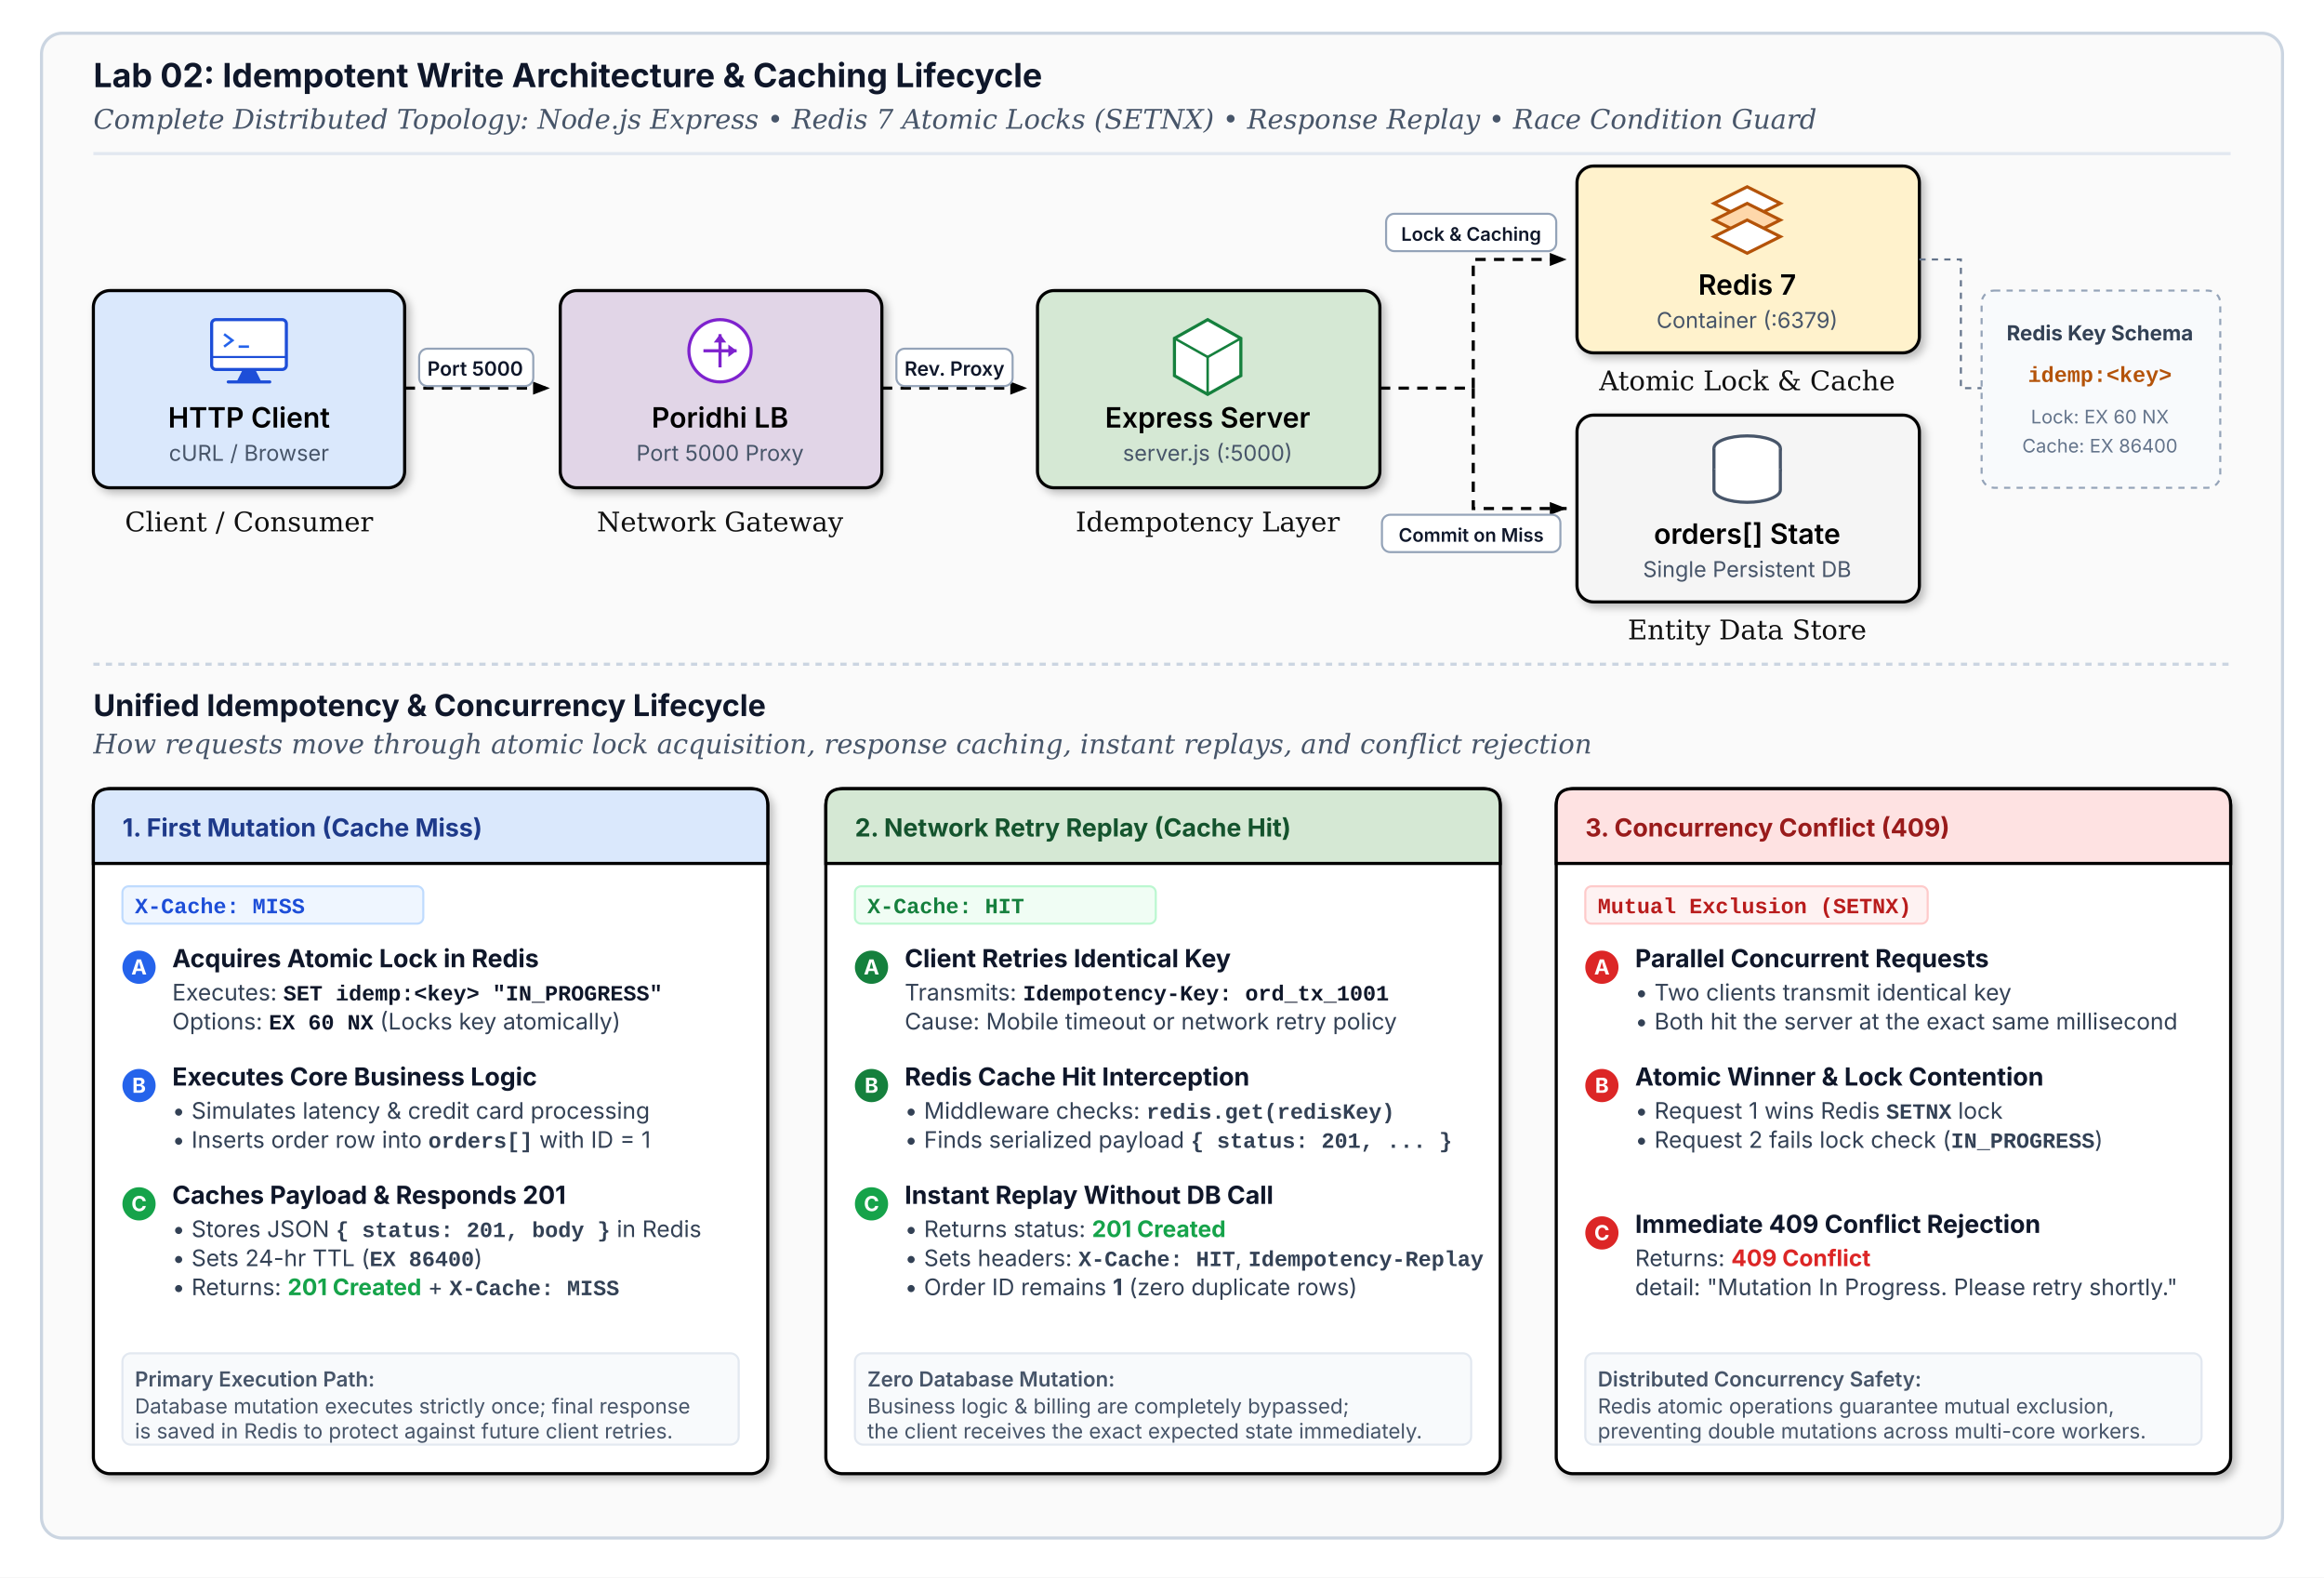
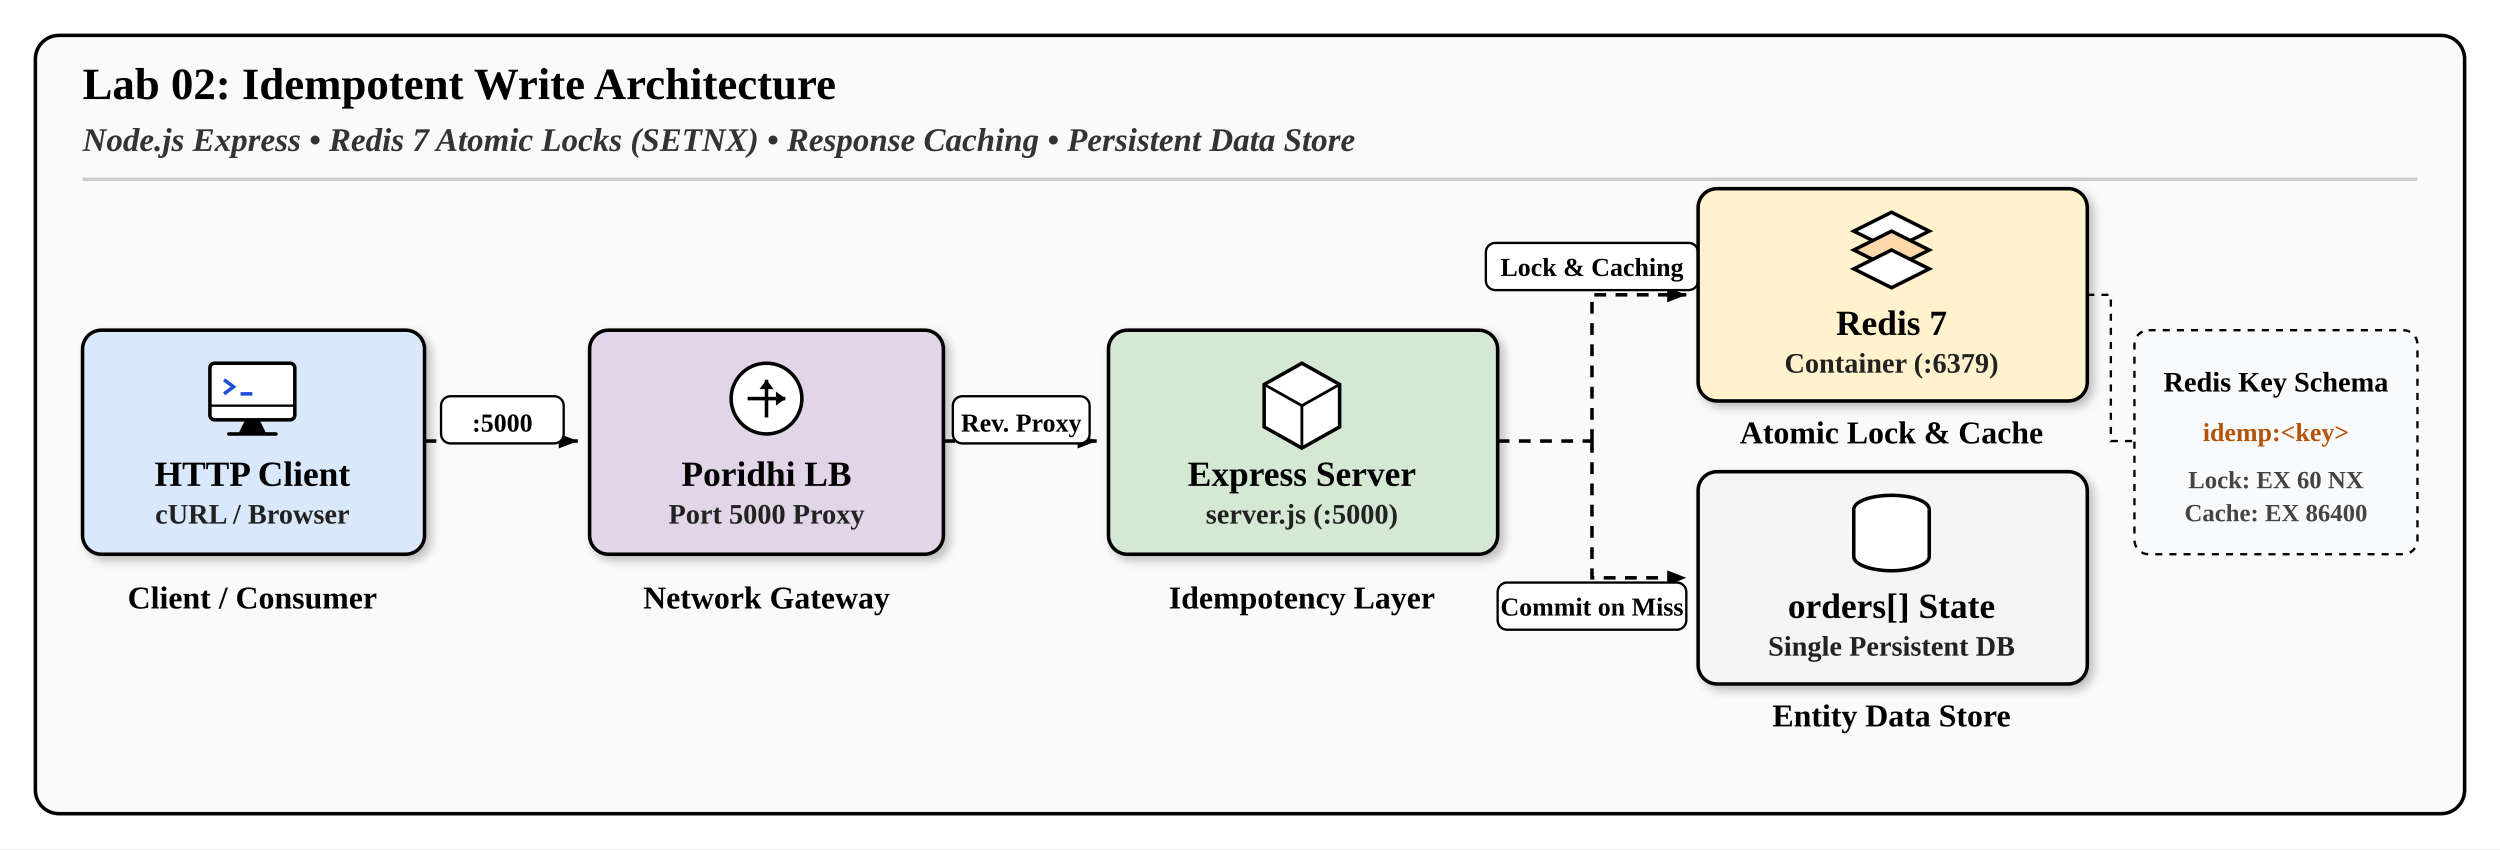
- <svg xmlns="http://www.w3.org/2000/svg" viewBox="0 0 1120 760" width="1120" height="760">
+ <svg xmlns="http://www.w3.org/2000/svg" viewBox="0 0 1060 360" width="1060" height="360">
  <defs>
    <filter id="dropShadow" x="-12%" y="-12%" width="135%" height="145%">
      <feDropShadow dx="2" dy="2" stdDeviation="2" flood-color="#000000" flood-opacity="0.25" />
    </filter>
    <marker id="arrow" viewBox="0 0 10 10" refX="9" refY="5" markerWidth="6" markerHeight="6" orient="auto-start-reverse">
      <path d="M 0 1.5 L 9 5 L 0 8.5 z" fill="#000000" />
    </marker>
    <style>
-       .card-title {
-         font-family: "Inter", "DejaVu Sans", Arial, sans-serif;
-         font-size: 13.5px;
-         font-weight: 600;
+       text {
+         font-family: "Times New Roman", Times, "Liberation Serif", serif;
+         font-weight: bold;
        fill: #000000;
-         text-anchor: middle;
      }
-       .card-sub {
-         font-family: "Georgia", "DejaVu Serif", serif;
-         font-size: 13px;
-         fill: #111111;
-         text-anchor: middle;
-       }
-       .sec-title {
-         font-family: "Inter", "DejaVu Sans", Arial, sans-serif;
-         font-size: 14.5px;
-         font-weight: 700;
-         fill: #0f172a;
-       }
-       .flow-title {
-         font-family: "Inter", "DejaVu Sans", Arial, sans-serif;
-         font-size: 12px;
-         font-weight: 700;
-         fill: #0f172a;
-       }
-       .flow-text {
-         font-family: "Inter", "DejaVu Sans", Arial, sans-serif;
-         font-size: 11px;
-         fill: #334155;
-       }
-       .code-badge {
-         font-family: "Courier New", Courier, "DejaVu Sans Mono", monospace;
-         font-size: 10.5px;
-         font-weight: 600;
-       }
-       .note-text {
-         font-family: "Inter", "DejaVu Sans", Arial, sans-serif;
-         font-size: 10px;
-         fill: #475569;
-       }
-       .banner-title {
-         font-family: "Inter", "DejaVu Sans", Arial, sans-serif;
-         font-size: 16px;
-         font-weight: 700;
-         fill: #0f172a;
-       }
-       .banner-sub {
-         font-family: "Georgia", "DejaVu Serif", serif;
-         font-size: 13px;
-         fill: #475569;
-         font-style: italic;
-       }
+       .banner-title { font-size: 19px; font-weight: bold; fill: #000000; }
+       .banner-sub { font-size: 14px; font-weight: bold; fill: #333333; font-style: italic; }
+       .card-title { font-size: 15px; font-weight: bold; fill: #000000; text-anchor: middle; }
+       .card-detail { font-size: 12px; font-weight: bold; fill: #222222; text-anchor: middle; }
+       .card-sub { font-size: 13.5px; font-weight: bold; fill: #000000; text-anchor: middle; }
+       .badge-text { font-size: 11px; font-weight: bold; fill: #000000; text-anchor: middle; }
+       .callout-title { font-size: 12px; font-weight: bold; fill: #000000; text-anchor: middle; }
+       .callout-body { font-size: 11px; font-weight: bold; fill: #b45309; text-anchor: middle; }
+       .callout-sub { font-size: 10.5px; font-weight: bold; fill: #444444; text-anchor: middle; }
    </style>
  </defs>
  <rect width="100%" height="100%" fill="#ffffff" />
-   <rect x="20" y="16" width="1080" height="725" rx="10" fill="#fafafa" stroke="#cbd5e1" stroke-width="1.5" />
-   <g transform="translate(45, 42)">
-     <text x="0" y="0" class="banner-title">Lab 02: Idempotent Write Architecture &amp; Caching Lifecycle</text>
-     <text x="0" y="20" class="banner-sub">Complete Distributed Topology: Node.js Express • Redis 7 Atomic Locks (SETNX) • Response Replay • Race Condition Guard</text>
+   <rect x="15" y="15" width="1030" height="330" rx="10" fill="#fafafa" stroke="#000000" stroke-width="1.5" />
+   <g transform="translate(35, 42)">
+     <text x="0" y="0" class="banner-title">Lab 02: Idempotent Write Architecture</text>
+     <text x="0" y="22" class="banner-sub">Node.js Express • Redis 7 Atomic Locks (SETNX) • Response Caching • Persistent Data Store</text>
  </g>
-   <line x1="45" y1="74" x2="1075" y2="74" stroke="#e2e8f0" stroke-width="1.5" />
-   <g transform="translate(45, 140)">
-     <rect x="0" y="0" width="150" height="95" rx="8" fill="#dae8fc" stroke="#000000" stroke-width="1.5" filter="url(#dropShadow)" />
-     <g transform="translate(57, 12)">
-       <rect x="0" y="2" width="36" height="24" rx="2" fill="#ffffff" stroke="#1d4ed8" stroke-width="1.5" />
-       <line x1="0" y1="20" x2="36" y2="20" stroke="#1d4ed8" stroke-width="1" />
-       <polygon points="15,26 21,26 24,32 12,32" fill="#1d4ed8" />
-       <line x1="8" y1="32" x2="28" y2="32" stroke="#1d4ed8" stroke-width="1.5" stroke-linecap="round" />
-       <polyline points="6,9 10,12 6,15" fill="none" stroke="#2563eb" stroke-width="1.2" />
-       <line x1="13" y1="15" x2="18" y2="15" stroke="#2563eb" stroke-width="1.2" />
+   <line x1="35" y1="76" x2="1025" y2="76" stroke="#cccccc" stroke-width="1.5" />
+   <g transform="translate(35, 140)">
+     <rect x="0" y="0" width="145" height="95" rx="8" fill="#dae8fc" stroke="#000000" stroke-width="1.5" filter="url(#dropShadow)" />
+     <g transform="translate(54, 12)">
+       <rect x="0" y="2" width="36" height="24" rx="2" fill="#ffffff" stroke="#000000" stroke-width="1.5" />
+       <line x1="0" y1="20" x2="36" y2="20" stroke="#000000" stroke-width="1" />
+       <polygon points="15,26 21,26 24,32 12,32" fill="#000000" />
+       <line x1="8" y1="32" x2="28" y2="32" stroke="#000000" stroke-width="1.5" stroke-linecap="round" />
+       <polyline points="6,9 10,12 6,15" fill="none" stroke="#1d4ed8" stroke-width="1.5" />
+       <line x1="13" y1="15" x2="18" y2="15" stroke="#1d4ed8" stroke-width="1.5" />
    </g>
-     <text x="75" y="66" class="card-title">HTTP Client</text>
-     <text x="75" y="82" font-family="Inter, sans-serif" font-size="10.5px" fill="#475569" text-anchor="middle">cURL / Browser</text>
-     <text x="75" y="116" class="card-sub">Client / Consumer</text>
+     <text x="72" y="66" class="card-title">HTTP Client</text>
+     <text x="72" y="82" class="card-detail">cURL / Browser</text>
+     <text x="72" y="118" class="card-sub">Client / Consumer</text>
  </g>
-   <path d="M 195 187 L 265 187" fill="none" stroke="#000000" stroke-width="1.5" stroke-dasharray="5,4" marker-end="url(#arrow)" />
-   <rect x="202" y="168" width="55" height="18" rx="4" fill="#ffffff" stroke="#94a3b8" stroke-width="1" />
-   <text x="229" y="181" font-family="Inter, sans-serif" font-size="9.5px" font-weight="600" fill="#0f172a" text-anchor="middle">Port 5000</text>
-   <g transform="translate(270, 140)">
-     <rect x="0" y="0" width="155" height="95" rx="8" fill="#e1d5e7" stroke="#000000" stroke-width="1.5" filter="url(#dropShadow)" />
-     <g transform="translate(57, 12)">
-       <circle cx="20" cy="17" r="15" fill="#ffffff" stroke="#7e22ce" stroke-width="1.5" />
-       <line x1="12" y1="17" x2="28" y2="17" stroke="#7e22ce" stroke-width="1.5" />
-       <polygon points="28,17 24,14 24,20" fill="#7e22ce" />
-       <line x1="20" y1="9" x2="20" y2="25" stroke="#7e22ce" stroke-width="1.5" />
-       <polygon points="20,9 17,13 23,13" fill="#7e22ce" />
+   <path d="M 180 187 L 245 187" fill="none" stroke="#000000" stroke-width="1.5" stroke-dasharray="5,4" marker-end="url(#arrow)" />
+   <rect x="187" y="168" width="52" height="20" rx="4" fill="#ffffff" stroke="#000000" stroke-width="1" />
+   <text x="213" y="183" class="badge-text">:5000</text>
+   <g transform="translate(250, 140)">
+     <rect x="0" y="0" width="150" height="95" rx="8" fill="#e1d5e7" stroke="#000000" stroke-width="1.5" filter="url(#dropShadow)" />
+     <g transform="translate(55, 12)">
+       <circle cx="20" cy="17" r="15" fill="#ffffff" stroke="#000000" stroke-width="1.5" />
+       <line x1="12" y1="17" x2="28" y2="17" stroke="#000000" stroke-width="1.5" />
+       <polygon points="28,17 24,14 24,20" fill="#000000" />
+       <line x1="20" y1="9" x2="20" y2="25" stroke="#000000" stroke-width="1.5" />
+       <polygon points="20,9 17,13 23,13" fill="#000000" />
    </g>
-     <text x="77" y="66" class="card-title">Poridhi LB</text>
-     <text x="77" y="82" font-family="Inter, sans-serif" font-size="10.5px" fill="#475569" text-anchor="middle">Port 5000 Proxy</text>
-     <text x="77" y="116" class="card-sub">Network Gateway</text>
+     <text x="75" y="66" class="card-title">Poridhi LB</text>
+     <text x="75" y="82" class="card-detail">Port 5000 Proxy</text>
+     <text x="75" y="118" class="card-sub">Network Gateway</text>
  </g>
-   <path d="M 425 187 L 495 187" fill="none" stroke="#000000" stroke-width="1.5" stroke-dasharray="5,4" marker-end="url(#arrow)" />
-   <rect x="432" y="168" width="56" height="18" rx="4" fill="#ffffff" stroke="#94a3b8" stroke-width="1" />
-   <text x="460" y="181" font-family="Inter, sans-serif" font-size="9.5px" font-weight="600" fill="#0f172a" text-anchor="middle">Rev. Proxy</text>
-   <g transform="translate(500, 140)">
+   <path d="M 400 187 L 465 187" fill="none" stroke="#000000" stroke-width="1.5" stroke-dasharray="5,4" marker-end="url(#arrow)" />
+   <rect x="404" y="168" width="58" height="20" rx="4" fill="#ffffff" stroke="#000000" stroke-width="1" />
+   <text x="433" y="183" class="badge-text">Rev. Proxy</text>
+   <g transform="translate(470, 140)">
    <rect x="0" y="0" width="165" height="95" rx="8" fill="#d5e8d4" stroke="#000000" stroke-width="1.5" filter="url(#dropShadow)" />
    <g transform="translate(62, 12)">
-       <polygon points="20,2 36,11 36,29 20,38 4,29 4,11" fill="#ffffff" stroke="#15803d" stroke-width="1.5" />
-       <line x1="20" y1="20" x2="20" y2="38" stroke="#15803d" stroke-width="1.2" />
-       <line x1="20" y1="20" x2="36" y2="11" stroke="#15803d" stroke-width="1.2" />
-       <line x1="20" y1="20" x2="4" y2="11" stroke="#15803d" stroke-width="1.2" />
+       <polygon points="20,2 36,11 36,29 20,38 4,29 4,11" fill="#ffffff" stroke="#000000" stroke-width="1.5" />
+       <line x1="20" y1="20" x2="20" y2="38" stroke="#000000" stroke-width="1.2" />
+       <line x1="20" y1="20" x2="36" y2="11" stroke="#000000" stroke-width="1.2" />
+       <line x1="20" y1="20" x2="4" y2="11" stroke="#000000" stroke-width="1.2" />
    </g>
    <text x="82" y="66" class="card-title">Express Server</text>
-     <text x="82" y="82" font-family="Inter, sans-serif" font-size="10.5px" fill="#475569" text-anchor="middle">server.js (:5000)</text>
-     <text x="82" y="116" class="card-sub">Idempotency Layer</text>
+     <text x="82" y="82" class="card-detail">server.js (:5000)</text>
+     <text x="82" y="118" class="card-sub">Idempotency Layer</text>
  </g>
-   <path d="M 665 187 L 710 187" fill="none" stroke="#000000" stroke-width="1.5" stroke-dasharray="5,4" />
-   <path d="M 710 187 L 710 125 L 755 125" fill="none" stroke="#000000" stroke-width="1.5" stroke-dasharray="5,4" marker-end="url(#arrow)" />
-   <rect x="668" y="103" width="82" height="18" rx="4" fill="#ffffff" stroke="#94a3b8" stroke-width="1" />
-   <text x="709" y="116" font-family="Inter, sans-serif" font-size="9px" font-weight="600" fill="#0f172a" text-anchor="middle">Lock &amp; Caching</text>
-   <path d="M 710 187 L 710 245 L 755 245" fill="none" stroke="#000000" stroke-width="1.5" stroke-dasharray="5,4" marker-end="url(#arrow)" />
-   <rect x="666" y="248" width="86" height="18" rx="4" fill="#ffffff" stroke="#94a3b8" stroke-width="1" />
-   <text x="709" y="261" font-family="Inter, sans-serif" font-size="9px" font-weight="600" fill="#0f172a" text-anchor="middle">Commit on Miss</text>
-   <g transform="translate(760, 80)">
+   <path d="M 635 187 L 675 187" fill="none" stroke="#000000" stroke-width="1.5" stroke-dasharray="5,4" />
+   <path d="M 675 187 L 675 125 L 715 125" fill="none" stroke="#000000" stroke-width="1.5" stroke-dasharray="5,4" marker-end="url(#arrow)" />
+   <rect x="630" y="103" width="90" height="20" rx="4" fill="#ffffff" stroke="#000000" stroke-width="1" />
+   <text x="675" y="117" class="badge-text">Lock &amp; Caching</text>
+   <path d="M 675 187 L 675 245 L 715 245" fill="none" stroke="#000000" stroke-width="1.5" stroke-dasharray="5,4" marker-end="url(#arrow)" />
+   <rect x="635" y="247" width="80" height="20" rx="4" fill="#ffffff" stroke="#000000" stroke-width="1" />
+   <text x="675" y="261" class="badge-text">Commit on Miss</text>
+   <g transform="translate(720, 80)">
    <rect x="0" y="0" width="165" height="90" rx="8" fill="#fff2cc" stroke="#000000" stroke-width="1.5" filter="url(#dropShadow)" />
    <g transform="translate(63, 8)">
-       <polygon points="19,2 35,10 19,18 3,10" fill="#ffffff" stroke="#b45309" stroke-width="1.5" />
-       <polygon points="19,10 35,18 19,26 3,18" fill="#fed7aa" stroke="#b45309" stroke-width="1.5" />
-       <polygon points="19,18 35,26 19,34 3,26" fill="#ffffff" stroke="#b45309" stroke-width="1.5" />
+       <polygon points="19,2 35,10 19,18 3,10" fill="#ffffff" stroke="#000000" stroke-width="1.5" />
+       <polygon points="19,10 35,18 19,26 3,18" fill="#fed7aa" stroke="#000000" stroke-width="1.5" />
+       <polygon points="19,18 35,26 19,34 3,26" fill="#ffffff" stroke="#000000" stroke-width="1.5" />
    </g>
    <text x="82" y="62" class="card-title">Redis 7</text>
-     <text x="82" y="78" font-family="Inter, sans-serif" font-size="10.5px" fill="#475569" text-anchor="middle">Container (:6379)</text>
+     <text x="82" y="78" class="card-detail">Container (:6379)</text>
    <text x="82" y="108" class="card-sub">Atomic Lock &amp; Cache</text>
  </g>
-   <g transform="translate(760, 200)">
+   <g transform="translate(720, 200)">
    <rect x="0" y="0" width="165" height="90" rx="8" fill="#f5f5f5" stroke="#000000" stroke-width="1.5" filter="url(#dropShadow)" />
    <g transform="translate(64, 8)">
-       <ellipse cx="18" cy="8" rx="16" ry="6" fill="#ffffff" stroke="#475569" stroke-width="1.5" />
-       <path d="M 2 8 L 2 18 A 16 6 0 0 0 34 18 L 34 8" fill="#ffffff" stroke="#475569" stroke-width="1.5" />
-       <path d="M 2 18 L 2 28 A 16 6 0 0 0 34 28 L 34 18" fill="#ffffff" stroke="#475569" stroke-width="1.5" />
+       <ellipse cx="18" cy="8" rx="16" ry="6" fill="#ffffff" stroke="#000000" stroke-width="1.5" />
+       <path d="M 2 8 L 2 18 A 16 6 0 0 0 34 18 L 34 8" fill="#ffffff" stroke="#000000" stroke-width="1.5" />
+       <path d="M 2 18 L 2 28 A 16 6 0 0 0 34 28 L 34 18" fill="#ffffff" stroke="#000000" stroke-width="1.5" />
    </g>
    <text x="82" y="62" class="card-title">orders[] State</text>
-     <text x="82" y="78" font-family="Inter, sans-serif" font-size="10.5px" fill="#475569" text-anchor="middle">Single Persistent DB</text>
+     <text x="82" y="78" class="card-detail">Single Persistent DB</text>
    <text x="82" y="108" class="card-sub">Entity Data Store</text>
  </g>
-   <g transform="translate(955, 140)">
-     <rect x="0" y="0" width="115" height="95" rx="6" fill="#f8fafc" stroke="#94a3b8" stroke-width="1" stroke-dasharray="3,3" />
-     <text x="57" y="24" font-family="Inter, sans-serif" font-size="10px" font-weight="700" fill="#334155" text-anchor="middle">Redis Key Schema</text>
-     <text x="57" y="44" class="code-badge" fill="#b45309" text-anchor="middle">idemp:&lt;key&gt;</text>
-     <text x="57" y="64" font-family="Inter, sans-serif" font-size="9px" fill="#64748b" text-anchor="middle">Lock: EX 60 NX</text>
-     <text x="57" y="78" font-family="Inter, sans-serif" font-size="9px" fill="#64748b" text-anchor="middle">Cache: EX 86400</text>
+   <g transform="translate(905, 140)">
+     <rect x="0" y="0" width="120" height="95" rx="6" fill="#f8fafc" stroke="#000000" stroke-width="1" stroke-dasharray="3,3" />
+     <text x="60" y="26" class="callout-title">Redis Key Schema</text>
+     <text x="60" y="47" class="callout-body">idemp:&lt;key&gt;</text>
+     <text x="60" y="67" class="callout-sub">Lock: EX 60 NX</text>
+     <text x="60" y="81" class="callout-sub">Cache: EX 86400</text>
  </g>
-   <path d="M 925 125 L 945 125 L 945 187 L 955 187" fill="none" stroke="#64748b" stroke-width="1" stroke-dasharray="3,3" />
-   <line x1="45" y1="320" x2="1075" y2="320" stroke="#cbd5e1" stroke-width="1.5" stroke-dasharray="3,3" />
-   <g transform="translate(45, 345)">
-     <text x="0" y="0" class="sec-title">Unified Idempotency &amp; Concurrency Lifecycle</text>
-     <text x="0" y="18" class="banner-sub">How requests move through atomic lock acquisition, response caching, instant replays, and conflict rejection</text>
-   </g>
-   <g transform="translate(45, 380)">
-     <rect x="0" y="0" width="325" height="330" rx="8" fill="#ffffff" stroke="#000000" stroke-width="1.5" filter="url(#dropShadow)" />
-     <path d="M 0 8 Q 0 0 8 0 L 317 0 Q 325 0 325 8 L 325 36 L 0 36 Z" fill="#dae8fc" stroke="#000000" stroke-width="1.5" />
-     <text x="14" y="23" font-family="Inter, sans-serif" font-size="12px" font-weight="700" fill="#1e3a8a">1. First Mutation (Cache Miss)</text>
-     <rect x="14" y="47" width="145" height="18" rx="3" fill="#eff6ff" stroke="#bfdbfe" stroke-width="1" />
-     <text x="20" y="60" class="code-badge" fill="#1d4ed8">X-Cache: MISS</text>
-     <g transform="translate(14, 78)">
-       <circle cx="8" cy="8" r="8" fill="#2563eb" />
-       <text x="8" y="11.5" font-family="Inter, sans-serif" font-size="10px" font-weight="700" fill="#ffffff" text-anchor="middle">A</text>
-       <text x="24" y="8" class="flow-title">Acquires Atomic Lock in Redis</text>
-       <text x="24" y="24" class="flow-text">Executes: <tspan class="code-badge" fill="#0f172a">SET idemp:&lt;key&gt; "IN_PROGRESS"</tspan>
-       </text>
-       <text x="24" y="38" class="flow-text">Options: <tspan class="code-badge" fill="#0f172a">EX 60 NX</tspan> (Locks key atomically)</text>
-     </g>
-     <g transform="translate(14, 135)">
-       <circle cx="8" cy="8" r="8" fill="#2563eb" />
-       <text x="8" y="11.5" font-family="Inter, sans-serif" font-size="10px" font-weight="700" fill="#ffffff" text-anchor="middle">B</text>
-       <text x="24" y="8" class="flow-title">Executes Core Business Logic</text>
-       <text x="24" y="24" class="flow-text">• Simulates latency &amp; credit card processing</text>
-       <text x="24" y="38" class="flow-text">• Inserts order row into <tspan class="code-badge">orders[]</tspan> with ID = 1</text>
-     </g>
-     <g transform="translate(14, 192)">
-       <circle cx="8" cy="8" r="8" fill="#16a34a" />
-       <text x="8" y="11.5" font-family="Inter, sans-serif" font-size="10px" font-weight="700" fill="#ffffff" text-anchor="middle">C</text>
-       <text x="24" y="8" class="flow-title" fill="#15803d">Caches Payload &amp; Responds 201</text>
-       <text x="24" y="24" class="flow-text">• Stores JSON <tspan class="code-badge">{ status: 201, body }</tspan> in Redis</text>
-       <text x="24" y="38" class="flow-text">• Sets 24-hr TTL (<tspan class="code-badge">EX 86400</tspan>)</text>
-       <text x="24" y="52" class="flow-text">• Returns: <tspan font-weight="700" fill="#16a34a">201 Created</tspan> + <tspan class="code-badge">X-Cache: MISS</tspan>
-       </text>
-     </g>
-     <rect x="14" y="272" width="297" height="44" rx="4" fill="#f8fafc" stroke="#e2e8f0" stroke-width="1" />
-     <text x="20" y="288" class="note-text" font-weight="600" fill="#334155">Primary Execution Path:</text>
-     <text x="20" y="301" class="note-text">Database mutation executes strictly once; final response</text>
-     <text x="20" y="313" class="note-text">is saved in Redis to protect against future client retries.</text>
-   </g>
-   <g transform="translate(398, 380)">
-     <rect x="0" y="0" width="325" height="330" rx="8" fill="#ffffff" stroke="#000000" stroke-width="1.5" filter="url(#dropShadow)" />
-     <path d="M 0 8 Q 0 0 8 0 L 317 0 Q 325 0 325 8 L 325 36 L 0 36 Z" fill="#d5e8d4" stroke="#000000" stroke-width="1.5" />
-     <text x="14" y="23" font-family="Inter, sans-serif" font-size="12px" font-weight="700" fill="#14532d">2. Network Retry Replay (Cache Hit)</text>
-     <rect x="14" y="47" width="145" height="18" rx="3" fill="#f0fdf4" stroke="#bbf7d0" stroke-width="1" />
-     <text x="20" y="60" class="code-badge" fill="#15803d">X-Cache: HIT</text>
-     <g transform="translate(14, 78)">
-       <circle cx="8" cy="8" r="8" fill="#15803d" />
-       <text x="8" y="11.5" font-family="Inter, sans-serif" font-size="10px" font-weight="700" fill="#ffffff" text-anchor="middle">A</text>
-       <text x="24" y="8" class="flow-title">Client Retries Identical Key</text>
-       <text x="24" y="24" class="flow-text">Transmits: <tspan class="code-badge" fill="#0f172a">Idempotency-Key: ord_tx_1001</tspan>
-       </text>
-       <text x="24" y="38" class="flow-text">Cause: Mobile timeout or network retry policy</text>
-     </g>
-     <g transform="translate(14, 135)">
-       <circle cx="8" cy="8" r="8" fill="#15803d" />
-       <text x="8" y="11.5" font-family="Inter, sans-serif" font-size="10px" font-weight="700" fill="#ffffff" text-anchor="middle">B</text>
-       <text x="24" y="8" class="flow-title">Redis Cache Hit Interception</text>
-       <text x="24" y="24" class="flow-text">• Middleware checks: <tspan class="code-badge">redis.get(redisKey)</tspan>
-       </text>
-       <text x="24" y="38" class="flow-text">• Finds serialized payload <tspan class="code-badge">{ status: 201, ... }</tspan>
-       </text>
-     </g>
-     <g transform="translate(14, 192)">
-       <circle cx="8" cy="8" r="8" fill="#16a34a" />
-       <text x="8" y="11.5" font-family="Inter, sans-serif" font-size="10px" font-weight="700" fill="#ffffff" text-anchor="middle">C</text>
-       <text x="24" y="8" class="flow-title" fill="#15803d">Instant Replay Without DB Call</text>
-       <text x="24" y="24" class="flow-text">• Returns status: <tspan font-weight="700" fill="#16a34a">201 Created</tspan>
-       </text>
-       <text x="24" y="38" class="flow-text">• Sets headers: <tspan class="code-badge">X-Cache: HIT</tspan>, <tspan class="code-badge">Idempotency-Replay</tspan>
-       </text>
-       <text x="24" y="52" class="flow-text">• Order ID remains <tspan font-weight="700">1</tspan> (zero duplicate rows)</text>
-     </g>
-     <rect x="14" y="272" width="297" height="44" rx="4" fill="#f8fafc" stroke="#e2e8f0" stroke-width="1" />
-     <text x="20" y="288" class="note-text" font-weight="600" fill="#334155">Zero Database Mutation:</text>
-     <text x="20" y="301" class="note-text">Business logic &amp; billing are completely bypassed;</text>
-     <text x="20" y="313" class="note-text">the client receives the exact expected state immediately.</text>
-   </g>
-   <g transform="translate(750, 380)">
-     <rect x="0" y="0" width="325" height="330" rx="8" fill="#ffffff" stroke="#000000" stroke-width="1.5" filter="url(#dropShadow)" />
-     <path d="M 0 8 Q 0 0 8 0 L 317 0 Q 325 0 325 8 L 325 36 L 0 36 Z" fill="#fee2e2" stroke="#000000" stroke-width="1.5" />
-     <text x="14" y="23" font-family="Inter, sans-serif" font-size="12px" font-weight="700" fill="#991b1b">3. Concurrency Conflict (409)</text>
-     <rect x="14" y="47" width="165" height="18" rx="3" fill="#fef2f2" stroke="#fecaca" stroke-width="1" />
-     <text x="20" y="60" class="code-badge" fill="#b91c1c">Mutual Exclusion (SETNX)</text>
-     <g transform="translate(14, 78)">
-       <circle cx="8" cy="8" r="8" fill="#dc2626" />
-       <text x="8" y="11.5" font-family="Inter, sans-serif" font-size="10px" font-weight="700" fill="#ffffff" text-anchor="middle">A</text>
-       <text x="24" y="8" class="flow-title">Parallel Concurrent Requests</text>
-       <text x="24" y="24" class="flow-text">• Two clients transmit identical key</text>
-       <text x="24" y="38" class="flow-text">• Both hit the server at the exact same millisecond</text>
-     </g>
-     <g transform="translate(14, 135)">
-       <circle cx="8" cy="8" r="8" fill="#dc2626" />
-       <text x="8" y="11.5" font-family="Inter, sans-serif" font-size="10px" font-weight="700" fill="#ffffff" text-anchor="middle">B</text>
-       <text x="24" y="8" class="flow-title">Atomic Winner &amp; Lock Contention</text>
-       <text x="24" y="24" class="flow-text">• Request 1 wins Redis <tspan class="code-badge">SETNX</tspan> lock</text>
-       <text x="24" y="38" class="flow-text">• Request 2 fails lock check (<tspan class="code-badge">IN_PROGRESS</tspan>)</text>
-     </g>
-     <g transform="translate(14, 206)">
-       <circle cx="8" cy="8" r="8" fill="#dc2626" />
-       <text x="8" y="11.5" font-family="Inter, sans-serif" font-size="10px" font-weight="700" fill="#ffffff" text-anchor="middle">C</text>
-       <text x="24" y="8" class="flow-title">Immediate 409 Conflict Rejection</text>
-       <text x="24" y="24" class="flow-text">Returns: <tspan font-weight="700" fill="#dc2626">409 Conflict</tspan>
-       </text>
-       <text x="24" y="38" class="flow-text">detail: "Mutation In Progress. Please retry shortly."</text>
-     </g>
-     <rect x="14" y="272" width="297" height="44" rx="4" fill="#f8fafc" stroke="#e2e8f0" stroke-width="1" />
-     <text x="20" y="288" class="note-text" font-weight="600" fill="#334155">Distributed Concurrency Safety:</text>
-     <text x="20" y="301" class="note-text">Redis atomic operations guarantee mutual exclusion,</text>
-     <text x="20" y="313" class="note-text">preventing double mutations across multi-core workers.</text>
-   </g>
+   <path d="M 885 125 L 895 125 L 895 187 L 905 187" fill="none" stroke="#000000" stroke-width="1" stroke-dasharray="3,3" />
</svg>
